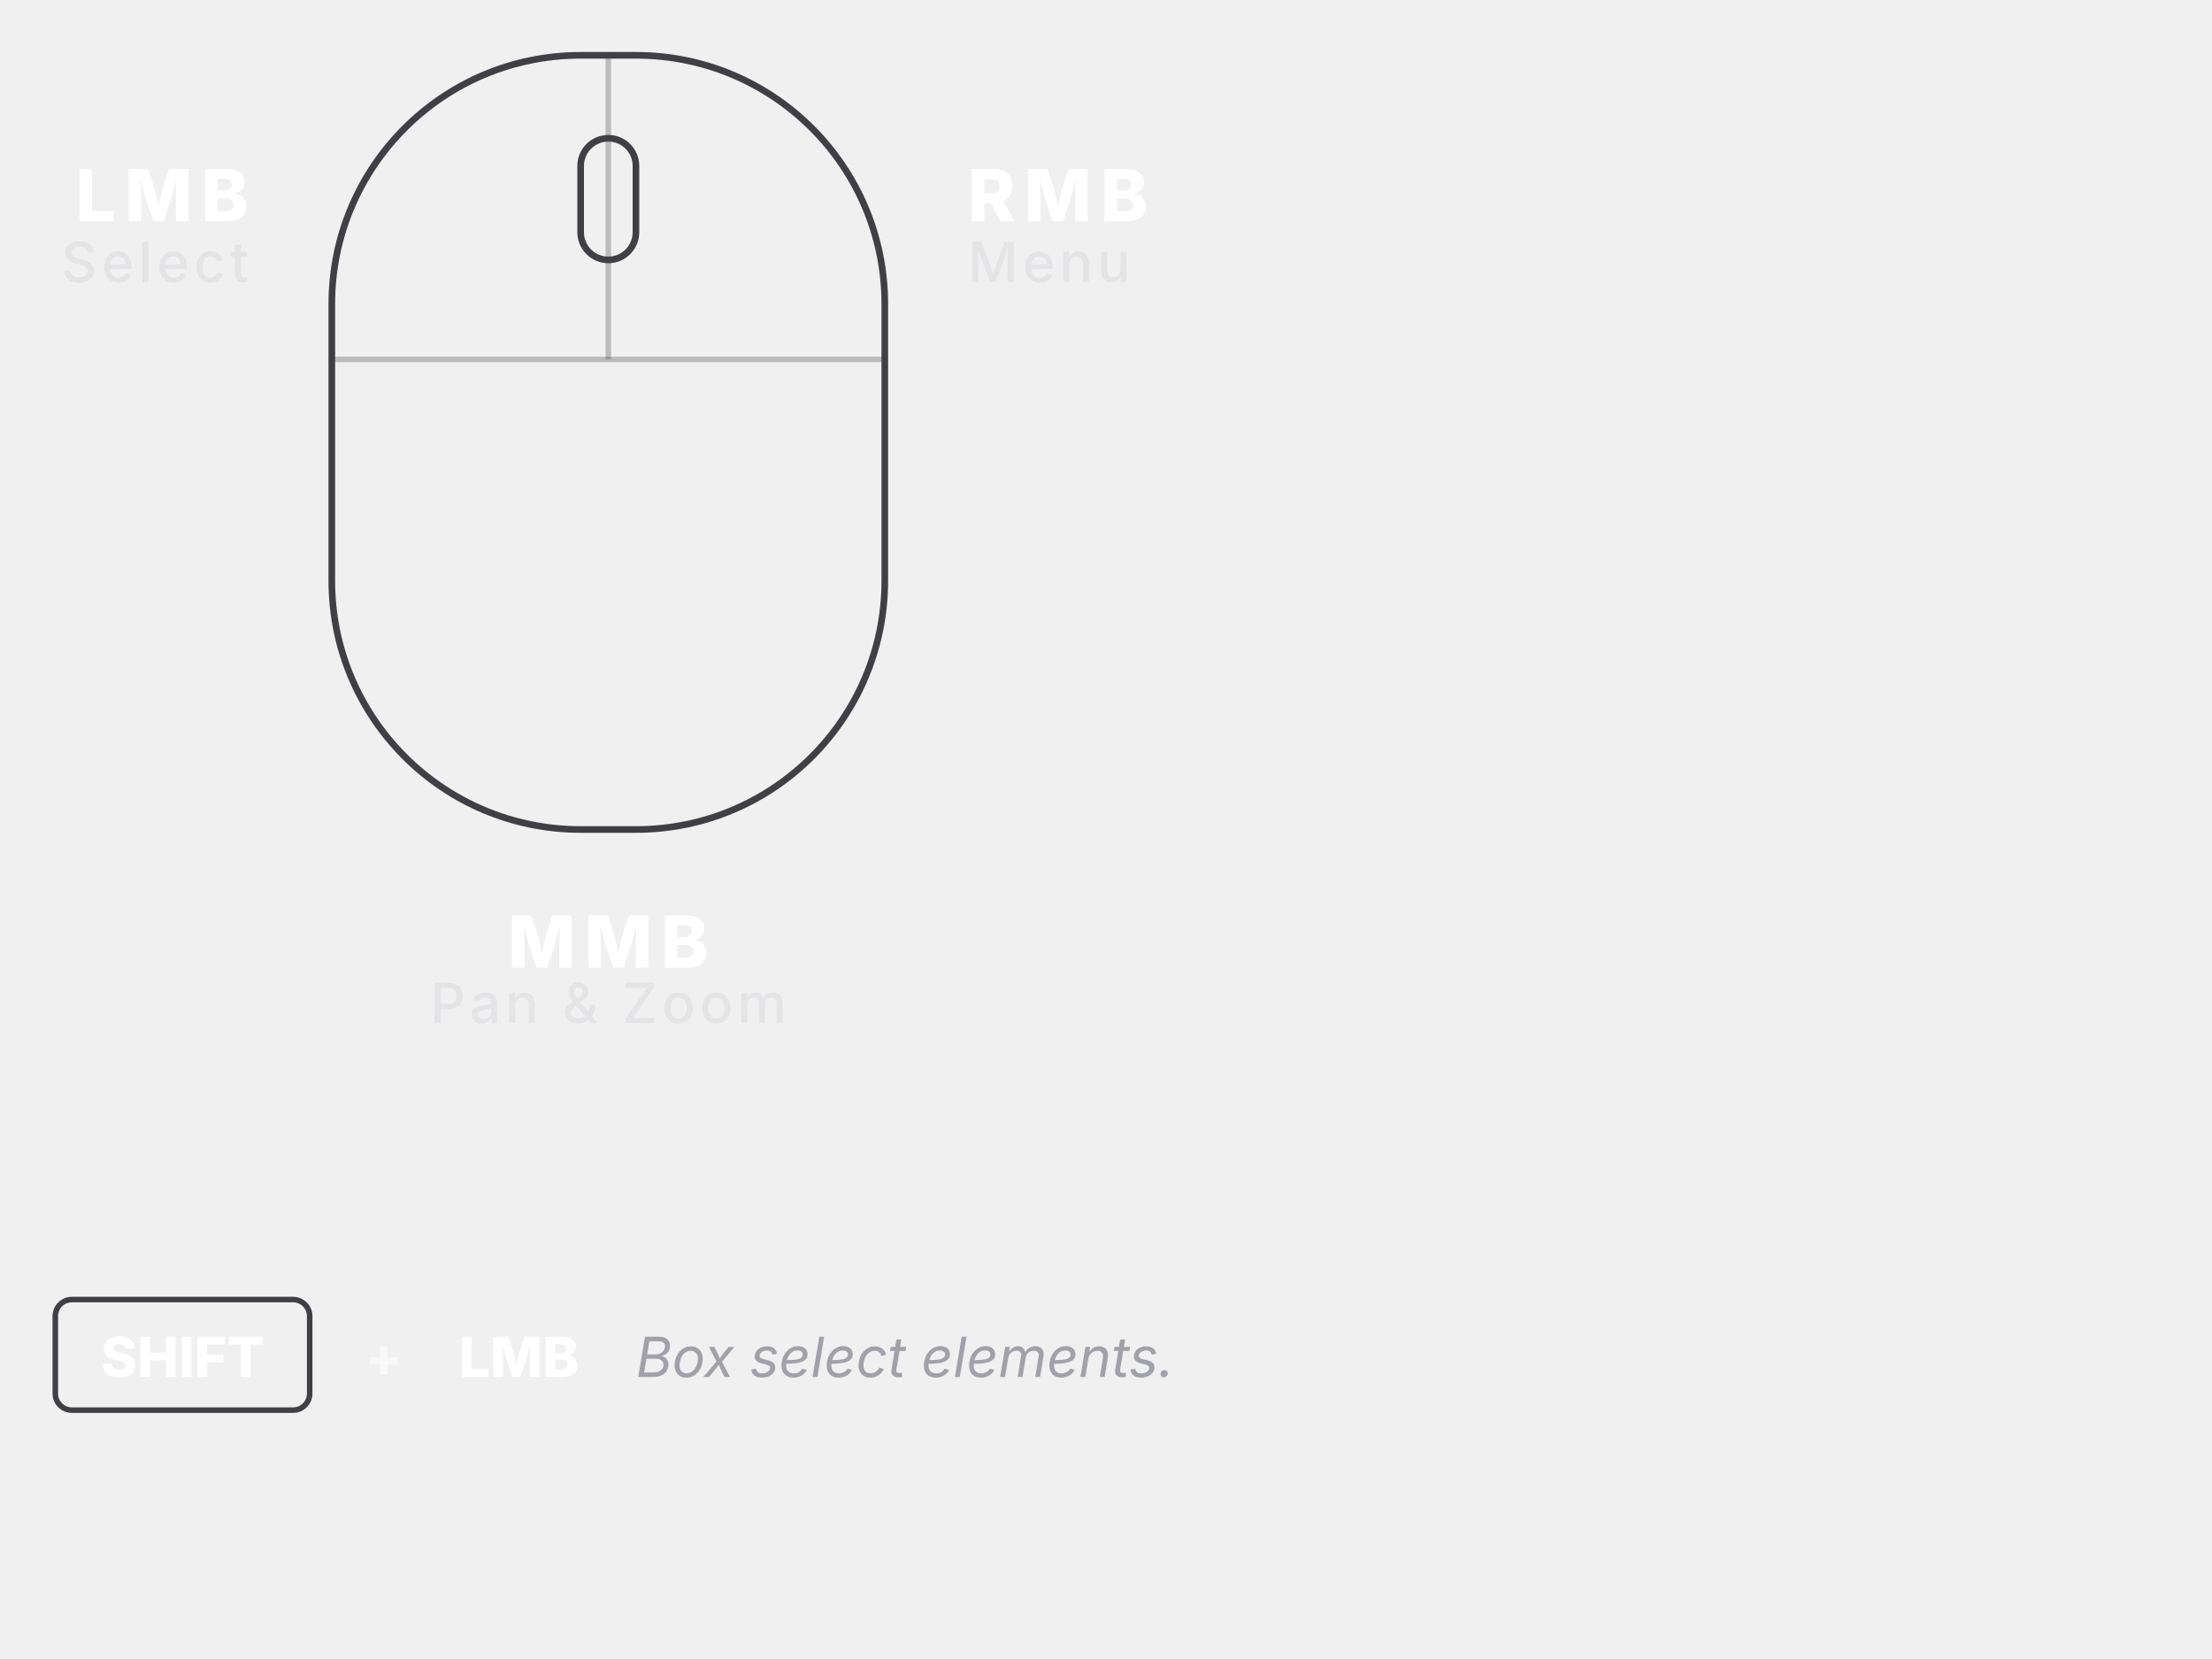
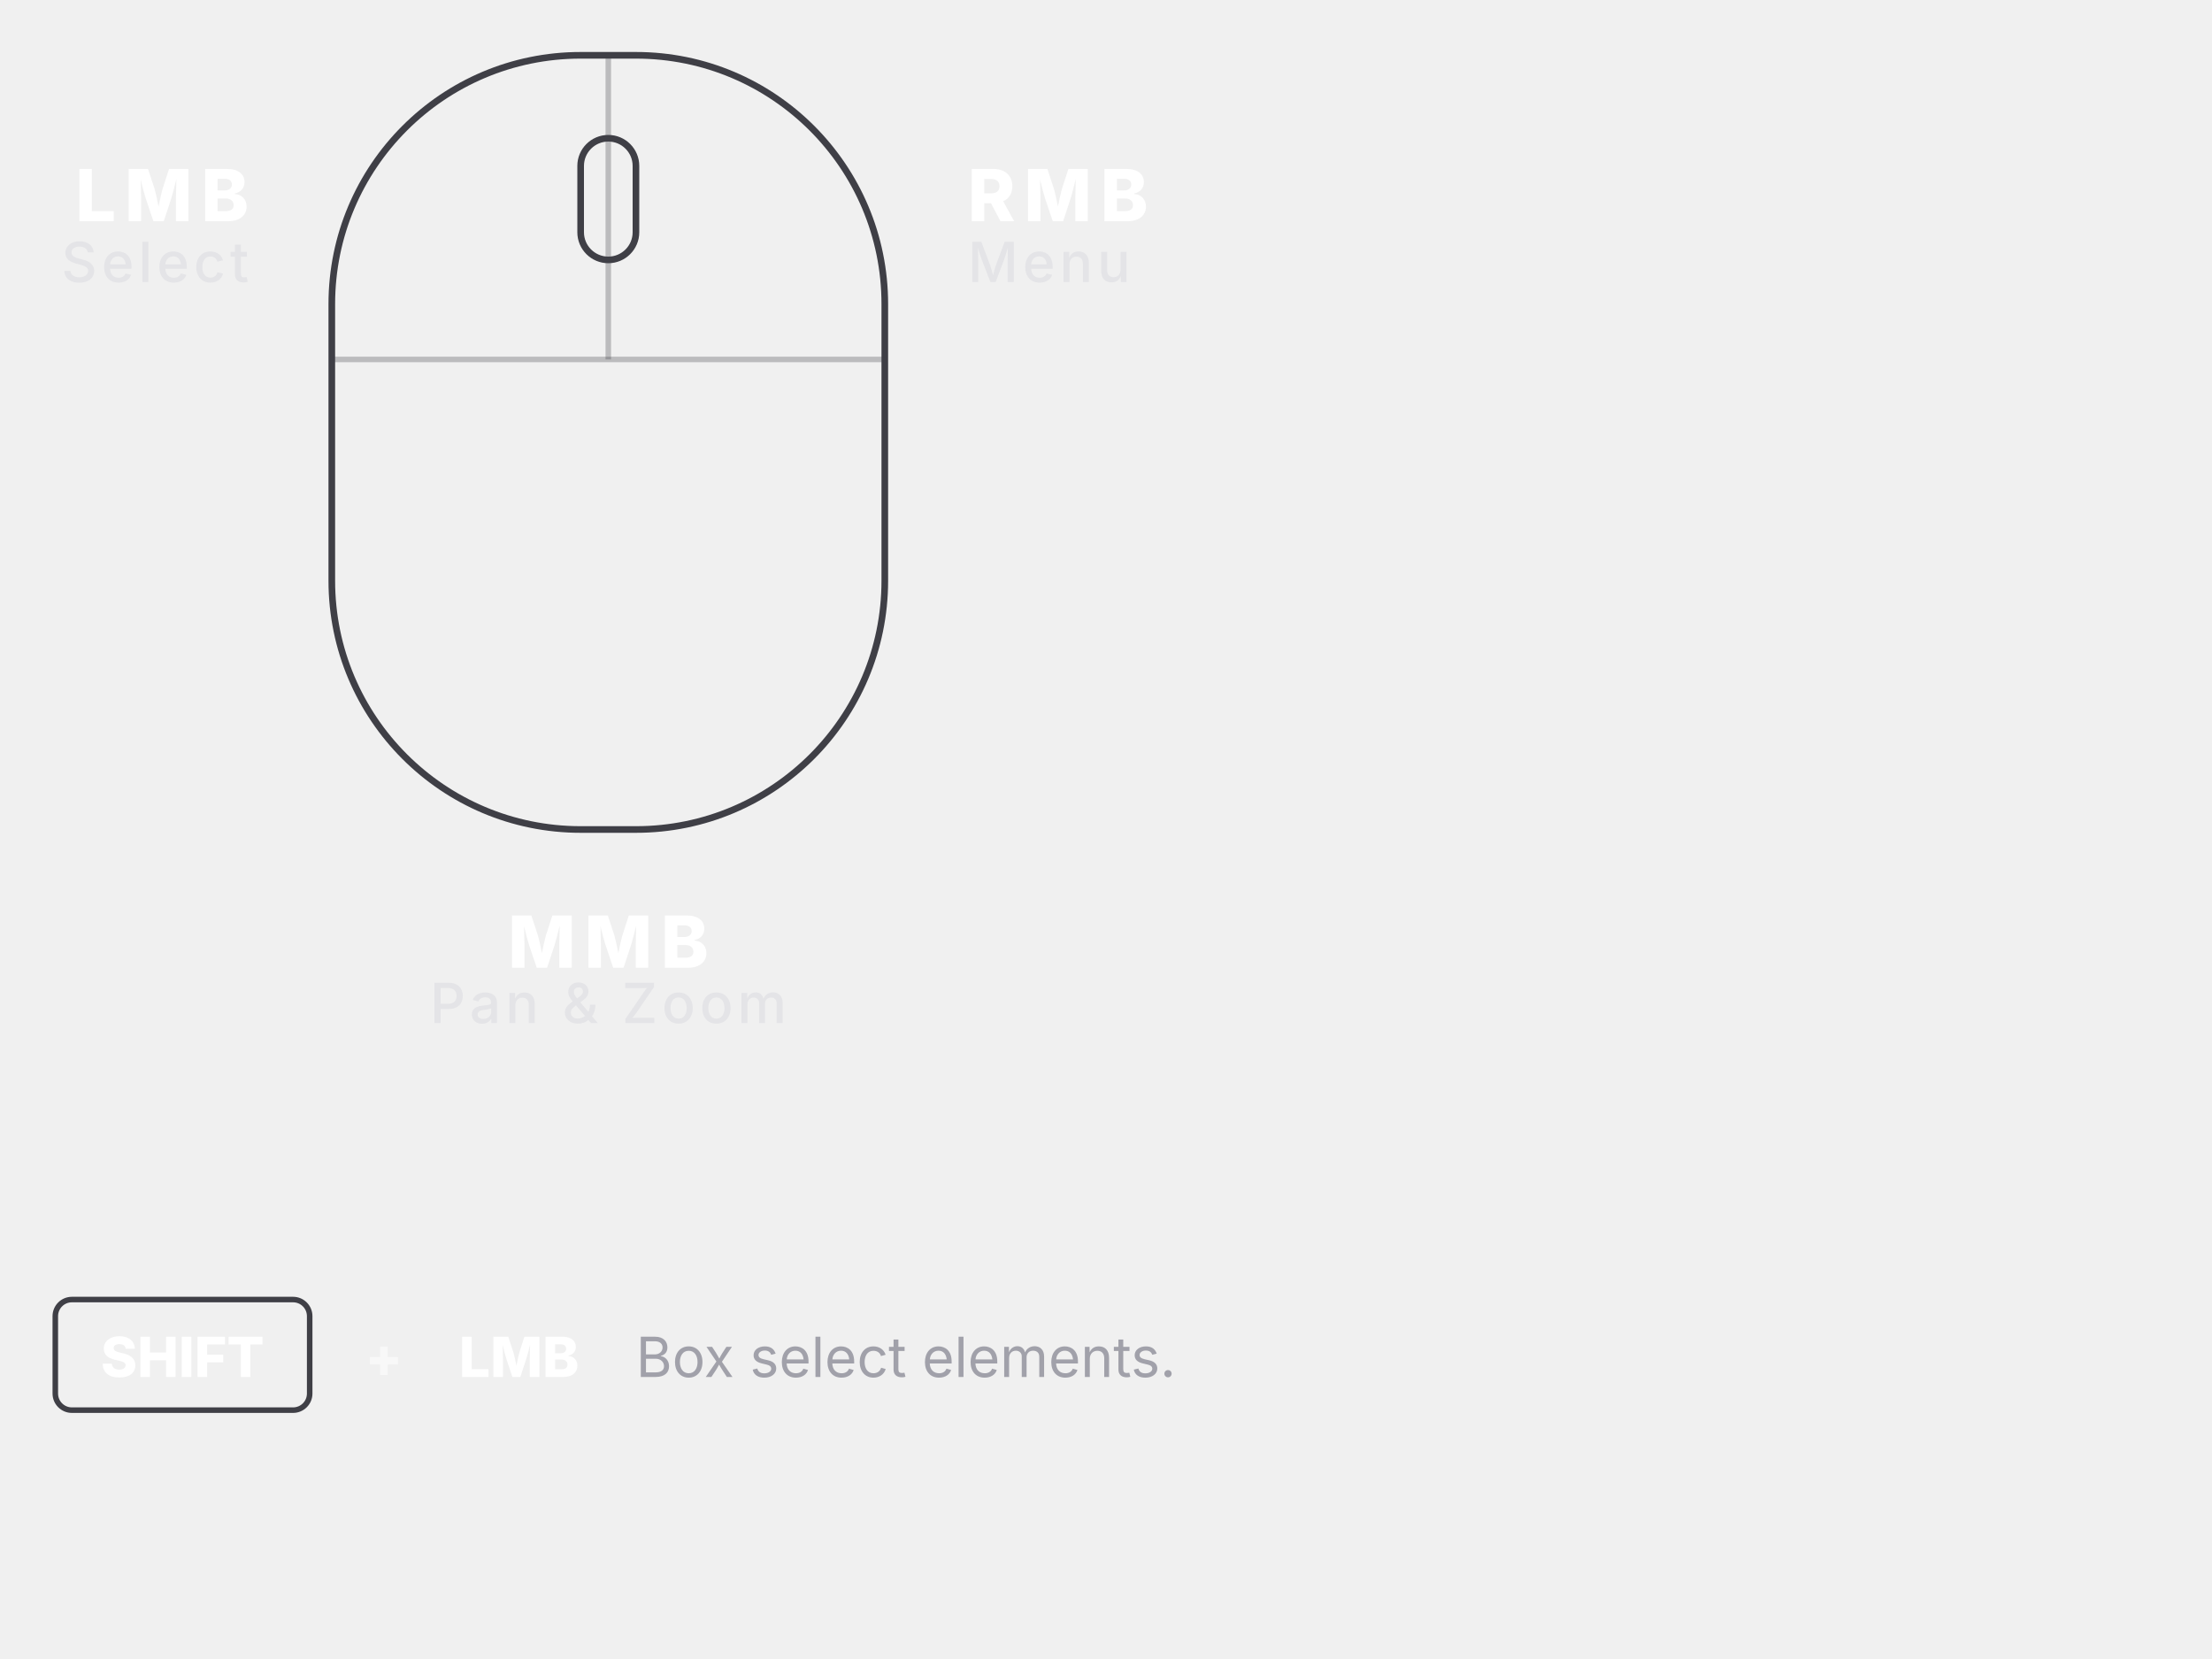
<svg xmlns="http://www.w3.org/2000/svg" width="400" height="300" viewBox="0 0 400 300" fill="none">
  <style>
    .key-text { font-family: 'Inter', sans-serif; font-size: 13px; font-weight: 800; text-transform: uppercase; letter-spacing: 0.12em; fill: #ffffff; }
    .key-desc { font-family: 'Inter', sans-serif; font-size: 10px; font-weight: 500; fill: #e4e4e7; text-transform: uppercase; letter-spacing: 0.08em; }
    
    .mouse-stroke { stroke: #3f3f46; stroke-width: 1.2; }
    .mouse-divider { stroke: #3f3f46; stroke-width: 1; opacity: 0.3; }
    
-     .row-desc { font-family: 'Inter', sans-serif; font-size: 10px; font-weight: 401; fill: #a1a1aa; font-style: italic; }
+     .row-desc { font-family: 'Inter', sans-serif; font-size: 10px; font-weight: 401; fill: #a1a1aa; }
    .kbd-bg { stroke: #3f3f46; stroke-width: 1; }
    .kbd-text { font-family: 'Inter', sans-serif; font-size: 10px; font-weight: 800; fill: #ffffff; text-transform: uppercase; }
  </style>
  <g transform="translate(60, 10)">
    <rect x="0" y="0" width="100" height="140" rx="45" class="mouse-stroke" />
    <path d="M0 55 H100" class="mouse-divider" />
    <path d="M50 0 V55" class="mouse-divider" />
    <g transform="translate(-15, 30)">
      <text x="0" y="0" text-anchor="end" class="key-text">LMB</text>
      <text x="0" y="11" text-anchor="end" class="key-desc">Select</text>
    </g>
    <rect x="45" y="15" width="10" height="22" rx="5" class="mouse-stroke" />
    <g transform="translate(115, 30)">
      <text x="0" y="0" text-anchor="start" class="key-text">RMB</text>
      <text x="0" y="11" text-anchor="start" class="key-desc">Menu</text>
    </g>
    <g transform="translate(50, 165)">
      <text x="0" y="0" text-anchor="middle" class="key-text">MMB</text>
      <text x="0" y="10" text-anchor="middle" class="key-desc">Pan &amp; Zoom</text>
    </g>
    <g transform="translate(-50, 225)">
      <rect width="46" height="20" rx="3" class="kbd-bg" />
      <text x="23" y="14" text-anchor="middle" class="kbd-text">SHIFT</text>
      <text x="56" y="14" class="kbd-text" style="opacity: 0.5;">+</text>
      <text x="73" y="14" class="kbd-text">LMB</text>
      <text x="105" y="14" class="row-desc">Box select elements.</text>
    </g>
  </g>
</svg>
